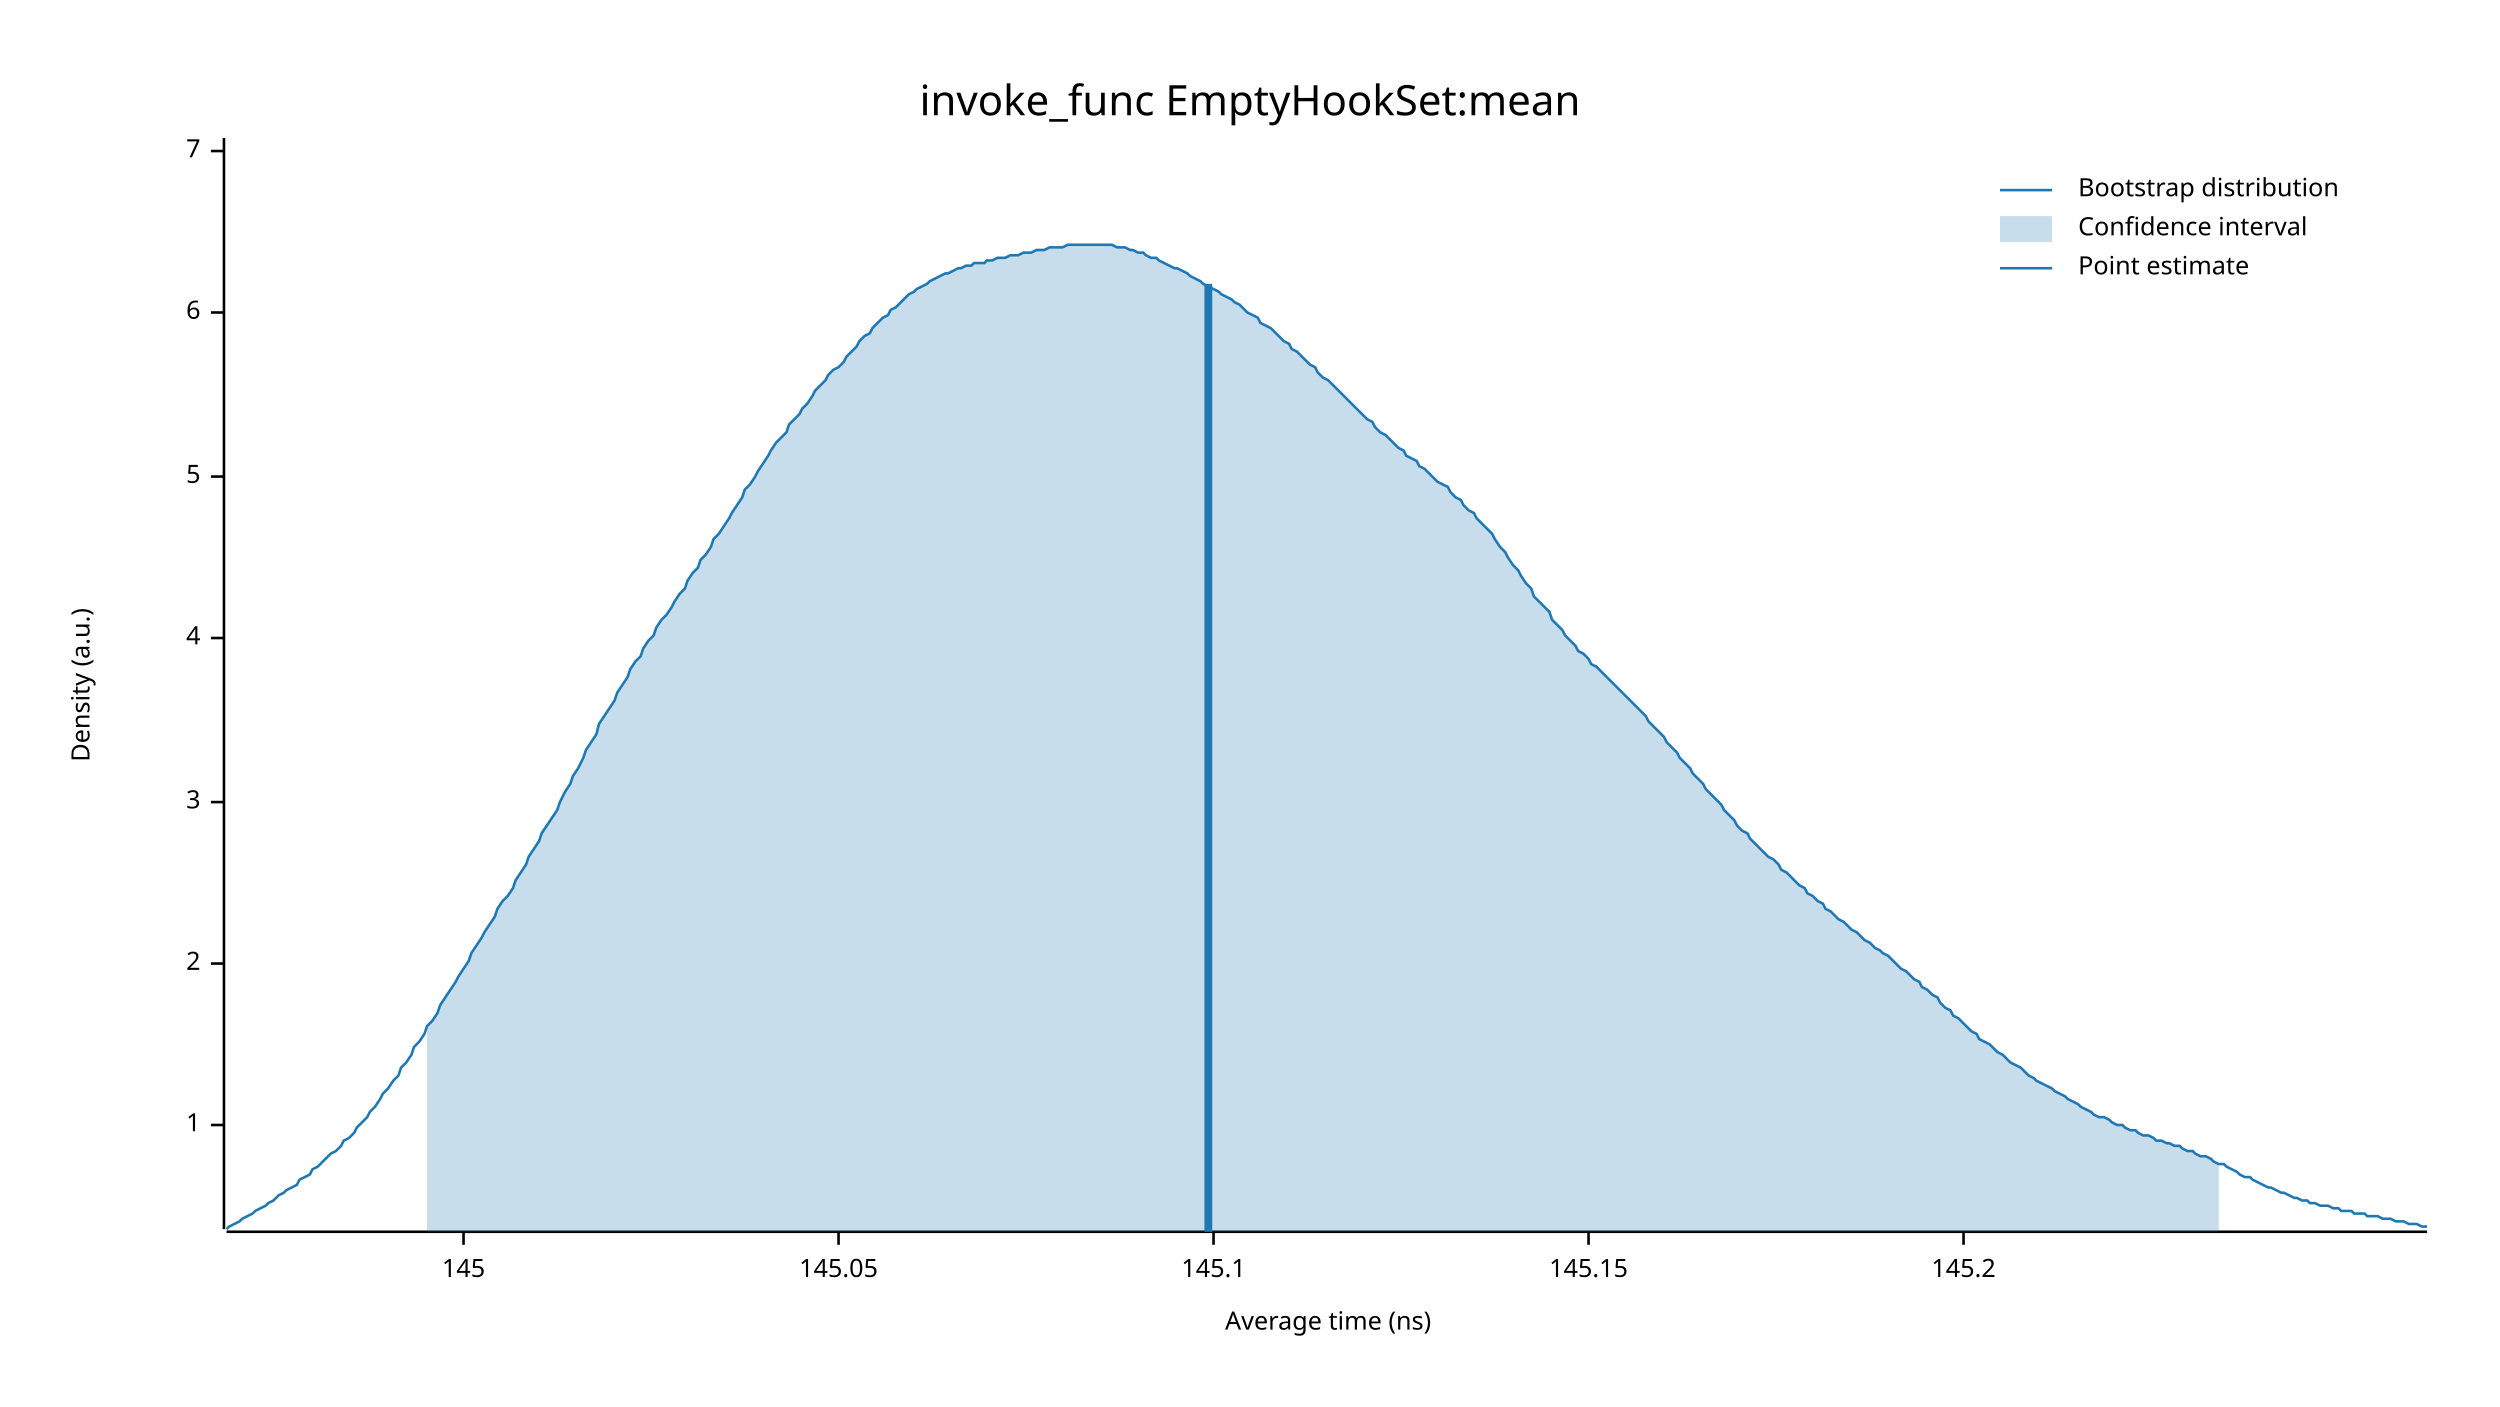
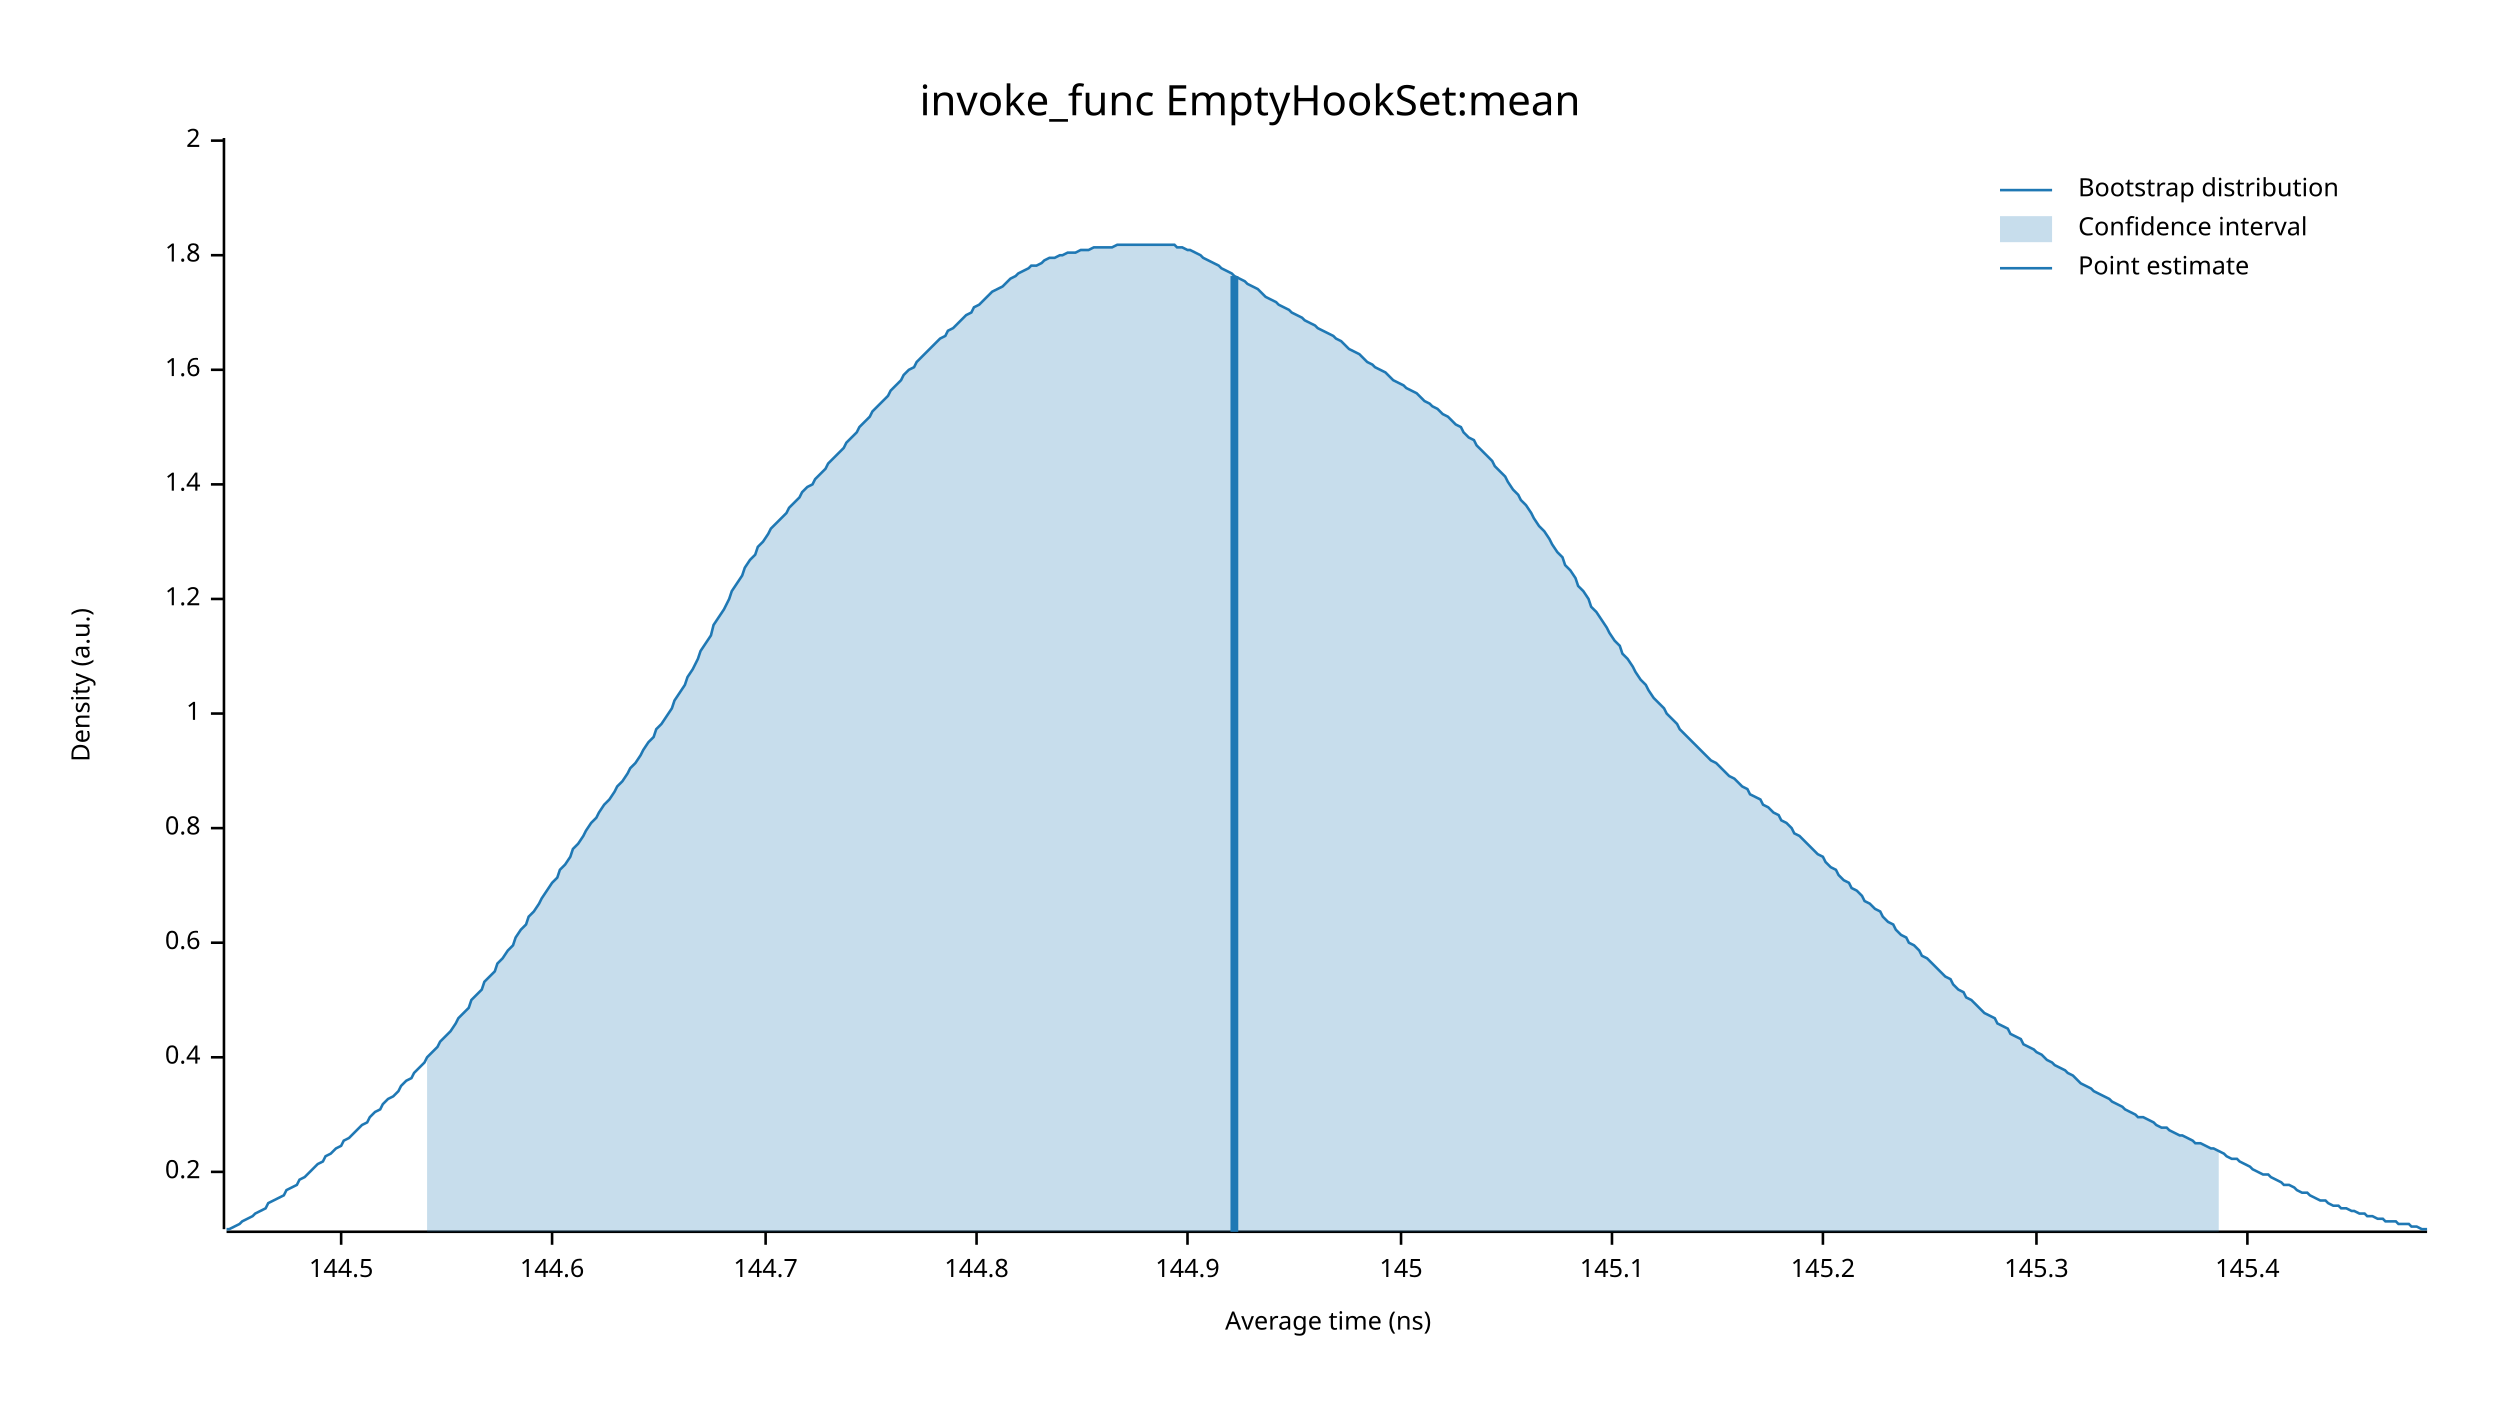
<svg xmlns="http://www.w3.org/2000/svg" width="960" height="540" viewBox="0 0 960 540">
  <text x="480" y="32" dy="0.76em" text-anchor="middle" font-family="sans-serif" font-size="16.129" opacity="1" fill="#000000">
invoke_func EmptyHookSet:mean
</text>
  <text x="27" y="263" dy="0.76em" text-anchor="middle" font-family="sans-serif" font-size="9.677" opacity="1" fill="#000000" transform="rotate(270, 27, 263)">
Density (a.u.)
</text>
  <text x="510" y="513" dy="-0.5ex" text-anchor="middle" font-family="sans-serif" font-size="9.677" opacity="1" fill="#000000">
Average time (ns)
</text>
  <polyline fill="none" opacity="1" stroke="#000000" stroke-width="1" points="86,53 86,472 " />
-   <text x="77" y="432" dy="0.5ex" text-anchor="end" font-family="sans-serif" font-size="9.677" opacity="1" fill="#000000">
+   <text x="77" y="450" dy="0.5ex" text-anchor="end" font-family="sans-serif" font-size="9.677" opacity="1" fill="#000000">
+ 0.2
+ </text>
+   <polyline fill="none" opacity="1" stroke="#000000" stroke-width="1" points="81,450 86,450 " />
+   <text x="77" y="406" dy="0.5ex" text-anchor="end" font-family="sans-serif" font-size="9.677" opacity="1" fill="#000000">
+ 0.4
+ </text>
+   <polyline fill="none" opacity="1" stroke="#000000" stroke-width="1" points="81,406 86,406 " />
+   <text x="77" y="362" dy="0.5ex" text-anchor="end" font-family="sans-serif" font-size="9.677" opacity="1" fill="#000000">
+ 0.6
+ </text>
+   <polyline fill="none" opacity="1" stroke="#000000" stroke-width="1" points="81,362 86,362 " />
+   <text x="77" y="318" dy="0.5ex" text-anchor="end" font-family="sans-serif" font-size="9.677" opacity="1" fill="#000000">
+ 0.8
+ </text>
+   <polyline fill="none" opacity="1" stroke="#000000" stroke-width="1" points="81,318 86,318 " />
+   <text x="77" y="274" dy="0.5ex" text-anchor="end" font-family="sans-serif" font-size="9.677" opacity="1" fill="#000000">
1
</text>
-   <polyline fill="none" opacity="1" stroke="#000000" stroke-width="1" points="81,432 86,432 " />
-   <text x="77" y="370" dy="0.5ex" text-anchor="end" font-family="sans-serif" font-size="9.677" opacity="1" fill="#000000">
+   <polyline fill="none" opacity="1" stroke="#000000" stroke-width="1" points="81,274 86,274 " />
+   <text x="77" y="230" dy="0.5ex" text-anchor="end" font-family="sans-serif" font-size="9.677" opacity="1" fill="#000000">
+ 1.2
+ </text>
+   <polyline fill="none" opacity="1" stroke="#000000" stroke-width="1" points="81,230 86,230 " />
+   <text x="77" y="186" dy="0.5ex" text-anchor="end" font-family="sans-serif" font-size="9.677" opacity="1" fill="#000000">
+ 1.4
+ </text>
+   <polyline fill="none" opacity="1" stroke="#000000" stroke-width="1" points="81,186 86,186 " />
+   <text x="77" y="142" dy="0.5ex" text-anchor="end" font-family="sans-serif" font-size="9.677" opacity="1" fill="#000000">
+ 1.6
+ </text>
+   <polyline fill="none" opacity="1" stroke="#000000" stroke-width="1" points="81,142 86,142 " />
+   <text x="77" y="98" dy="0.5ex" text-anchor="end" font-family="sans-serif" font-size="9.677" opacity="1" fill="#000000">
+ 1.8
+ </text>
+   <polyline fill="none" opacity="1" stroke="#000000" stroke-width="1" points="81,98 86,98 " />
+   <text x="77" y="54" dy="0.5ex" text-anchor="end" font-family="sans-serif" font-size="9.677" opacity="1" fill="#000000">
2
</text>
-   <polyline fill="none" opacity="1" stroke="#000000" stroke-width="1" points="81,370 86,370 " />
-   <text x="77" y="308" dy="0.5ex" text-anchor="end" font-family="sans-serif" font-size="9.677" opacity="1" fill="#000000">
- 3
+   <polyline fill="none" opacity="1" stroke="#000000" stroke-width="1" points="81,54 86,54 " />
+   <polyline fill="none" opacity="1" stroke="#000000" stroke-width="1" points="87,473 932,473 " />
+   <text x="131" y="483" dy="0.76em" text-anchor="middle" font-family="sans-serif" font-size="9.677" opacity="1" fill="#000000">
+ 144.5
</text>
-   <polyline fill="none" opacity="1" stroke="#000000" stroke-width="1" points="81,308 86,308 " />
-   <text x="77" y="245" dy="0.5ex" text-anchor="end" font-family="sans-serif" font-size="9.677" opacity="1" fill="#000000">
- 4
+   <polyline fill="none" opacity="1" stroke="#000000" stroke-width="1" points="131,473 131,478 " />
+   <text x="212" y="483" dy="0.76em" text-anchor="middle" font-family="sans-serif" font-size="9.677" opacity="1" fill="#000000">
+ 144.6
</text>
-   <polyline fill="none" opacity="1" stroke="#000000" stroke-width="1" points="81,245 86,245 " />
-   <text x="77" y="183" dy="0.5ex" text-anchor="end" font-family="sans-serif" font-size="9.677" opacity="1" fill="#000000">
- 5
+   <polyline fill="none" opacity="1" stroke="#000000" stroke-width="1" points="212,473 212,478 " />
+   <text x="294" y="483" dy="0.76em" text-anchor="middle" font-family="sans-serif" font-size="9.677" opacity="1" fill="#000000">
+ 144.7
</text>
-   <polyline fill="none" opacity="1" stroke="#000000" stroke-width="1" points="81,183 86,183 " />
-   <text x="77" y="120" dy="0.5ex" text-anchor="end" font-family="sans-serif" font-size="9.677" opacity="1" fill="#000000">
- 6
+   <polyline fill="none" opacity="1" stroke="#000000" stroke-width="1" points="294,473 294,478 " />
+   <text x="375" y="483" dy="0.76em" text-anchor="middle" font-family="sans-serif" font-size="9.677" opacity="1" fill="#000000">
+ 144.8
</text>
-   <polyline fill="none" opacity="1" stroke="#000000" stroke-width="1" points="81,120 86,120 " />
-   <text x="77" y="58" dy="0.5ex" text-anchor="end" font-family="sans-serif" font-size="9.677" opacity="1" fill="#000000">
- 7
+   <polyline fill="none" opacity="1" stroke="#000000" stroke-width="1" points="375,473 375,478 " />
+   <text x="456" y="483" dy="0.76em" text-anchor="middle" font-family="sans-serif" font-size="9.677" opacity="1" fill="#000000">
+ 144.9
</text>
-   <polyline fill="none" opacity="1" stroke="#000000" stroke-width="1" points="81,58 86,58 " />
-   <polyline fill="none" opacity="1" stroke="#000000" stroke-width="1" points="87,473 932,473 " />
-   <text x="178" y="483" dy="0.76em" text-anchor="middle" font-family="sans-serif" font-size="9.677" opacity="1" fill="#000000">
+   <polyline fill="none" opacity="1" stroke="#000000" stroke-width="1" points="456,473 456,478 " />
+   <text x="538" y="483" dy="0.76em" text-anchor="middle" font-family="sans-serif" font-size="9.677" opacity="1" fill="#000000">
145
</text>
-   <polyline fill="none" opacity="1" stroke="#000000" stroke-width="1" points="178,473 178,478 " />
-   <text x="322" y="483" dy="0.76em" text-anchor="middle" font-family="sans-serif" font-size="9.677" opacity="1" fill="#000000">
- 145.05
- </text>
-   <polyline fill="none" opacity="1" stroke="#000000" stroke-width="1" points="322,473 322,478 " />
-   <text x="466" y="483" dy="0.76em" text-anchor="middle" font-family="sans-serif" font-size="9.677" opacity="1" fill="#000000">
+   <polyline fill="none" opacity="1" stroke="#000000" stroke-width="1" points="538,473 538,478 " />
+   <text x="619" y="483" dy="0.76em" text-anchor="middle" font-family="sans-serif" font-size="9.677" opacity="1" fill="#000000">
145.1
</text>
-   <polyline fill="none" opacity="1" stroke="#000000" stroke-width="1" points="466,473 466,478 " />
-   <text x="610" y="483" dy="0.76em" text-anchor="middle" font-family="sans-serif" font-size="9.677" opacity="1" fill="#000000">
- 145.15
- </text>
-   <polyline fill="none" opacity="1" stroke="#000000" stroke-width="1" points="610,473 610,478 " />
-   <text x="754" y="483" dy="0.76em" text-anchor="middle" font-family="sans-serif" font-size="9.677" opacity="1" fill="#000000">
+   <polyline fill="none" opacity="1" stroke="#000000" stroke-width="1" points="619,473 619,478 " />
+   <text x="700" y="483" dy="0.76em" text-anchor="middle" font-family="sans-serif" font-size="9.677" opacity="1" fill="#000000">
145.2
</text>
-   <polyline fill="none" opacity="1" stroke="#000000" stroke-width="1" points="754,473 754,478 " />
-   <polyline fill="none" opacity="1" stroke="#1F78B4" stroke-width="1" points="87,472 88,471 90,470 92,469 93,468 95,467 97,466 98,465 100,464 102,463 103,462 105,461 107,459 109,458 110,457 112,456 114,455 115,453 117,452 119,451 120,449 122,448 124,446 125,445 127,443 129,442 131,440 132,438 134,437 136,435 137,433 139,431 141,429 142,427 144,425 146,422 147,420 149,418 151,415 153,413 154,410 156,408 158,405 159,402 161,400 163,397 164,394 166,392 168,389 169,386 171,383 173,380 175,377 176,375 178,372 180,369 181,366 183,363 185,360 186,358 188,355 190,352 191,349 193,346 195,344 197,341 198,338 200,335 202,332 203,329 205,326 207,323 208,320 210,317 212,314 214,311 215,308 217,304 219,301 220,298 222,295 224,291 225,288 227,285 229,282 230,278 232,275 234,272 236,269 237,266 239,263 241,260 242,257 244,254 246,252 247,249 249,246 251,244 252,241 254,238 256,236 258,233 259,231 261,228 263,226 264,223 266,220 268,218 269,215 271,213 273,210 274,207 276,205 278,202 280,199 281,197 283,194 285,191 286,188 288,186 290,183 291,181 293,178 295,175 296,173 298,170 300,168 302,166 303,163 305,161 307,159 308,157 310,155 312,152 313,150 315,148 317,146 318,144 320,142 322,141 324,139 325,137 327,135 329,133 330,131 332,129 334,128 335,126 337,124 339,122 341,121 342,119 344,118 346,116 347,115 349,113 351,112 352,111 354,110 356,109 357,108 359,107 361,106 363,105 364,105 366,104 368,103 369,103 371,102 373,102 374,101 376,101 378,101 379,100 381,100 383,99 385,99 386,99 388,98 390,98 391,98 393,97 395,97 396,97 398,96 400,96 401,96 403,95 405,95 407,95 408,95 410,94 412,94 413,94 415,94 417,94 418,94 420,94 422,94 423,94 425,94 427,94 429,95 430,95 432,95 434,96 435,96 437,97 439,97 440,98 442,99 444,99 445,100 447,101 449,102 451,103 452,103 454,104 456,105 457,106 459,107 461,108 462,109 464,110 466,111 468,112 469,113 471,114 473,115 474,116 476,117 478,119 479,120 481,121 483,122 484,124 486,125 488,126 490,128 491,129 493,131 495,132 496,134 498,135 500,137 501,138 503,140 505,141 506,143 508,145 510,146 512,148 513,149 515,151 517,153 518,154 520,156 522,158 523,159 525,161 527,162 528,164 530,166 532,167 534,169 535,170 537,172 539,173 540,175 542,176 544,177 545,179 547,180 549,182 550,183 552,185 554,186 556,187 557,189 559,191 561,192 562,194 564,196 566,197 567,199 569,201 571,203 573,205 574,207 576,210 578,212 579,214 581,217 583,219 584,221 586,224 588,226 589,229 591,231 593,233 595,235 596,238 598,240 600,242 601,244 603,246 605,248 606,250 608,251 610,253 611,255 613,256 615,258 617,260 618,261 620,263 622,265 623,266 625,268 627,270 628,271 630,273 632,275 633,277 635,279 637,281 639,283 640,285 642,287 644,289 645,291 647,293 649,295 650,297 652,299 654,301 655,303 657,305 659,307 661,309 662,311 664,313 666,315 667,317 669,319 671,320 672,322 674,324 676,326 677,327 679,329 681,330 683,332 684,334 686,335 688,337 689,338 691,340 693,341 694,343 696,344 698,346 700,347 701,349 703,350 705,352 706,353 708,354 710,356 711,357 713,358 715,360 716,361 718,362 720,364 722,365 723,366 725,367 727,369 728,370 730,372 732,373 733,374 735,376 737,377 738,379 740,380 742,382 744,383 745,385 747,387 749,388 750,390 752,391 754,393 755,394 757,396 759,397 760,399 762,400 764,401 766,403 767,404 769,405 771,407 772,408 774,409 776,410 777,411 779,413 781,414 782,415 784,416 786,417 788,418 789,419 791,420 793,421 794,422 796,423 798,424 799,425 801,426 803,427 804,428 806,429 808,429 810,430 811,431 813,432 815,432 816,433 818,434 820,434 821,435 823,436 825,436 827,437 828,438 830,438 832,439 833,439 835,440 837,440 838,441 840,442 842,442 843,443 845,444 847,444 849,445 850,446 852,447 854,447 855,448 857,449 859,450 860,451 862,452 864,452 865,453 867,454 869,455 871,456 872,456 874,457 876,458 877,458 879,459 881,460 882,460 884,461 886,461 887,462 889,462 891,463 893,463 894,463 896,464 898,464 899,465 901,465 903,465 904,466 906,466 908,466 909,467 911,467 913,467 915,468 916,468 918,468 920,469 921,469 923,469 925,470 926,470 928,470 930,471 932,471 " />
-   <polygon opacity="0.25" fill="#1F78B4" points="164,394 166,392 168,389 169,386 171,383 173,380 175,377 176,375 178,372 180,369 181,366 183,363 185,360 186,358 188,355 190,352 191,349 193,346 195,344 197,341 198,338 200,335 202,332 203,329 205,326 207,323 208,320 210,317 212,314 214,311 215,308 217,304 219,301 220,298 222,295 224,291 225,288 227,285 229,282 230,278 232,275 234,272 236,269 237,266 239,263 241,260 242,257 244,254 246,252 247,249 249,246 251,244 252,241 254,238 256,236 258,233 259,231 261,228 263,226 264,223 266,220 268,218 269,215 271,213 273,210 274,207 276,205 278,202 280,199 281,197 283,194 285,191 286,188 288,186 290,183 291,181 293,178 295,175 296,173 298,170 300,168 302,166 303,163 305,161 307,159 308,157 310,155 312,152 313,150 315,148 317,146 318,144 320,142 322,141 324,139 325,137 327,135 329,133 330,131 332,129 334,128 335,126 337,124 339,122 341,121 342,119 344,118 346,116 347,115 349,113 351,112 352,111 354,110 356,109 357,108 359,107 361,106 363,105 364,105 366,104 368,103 369,103 371,102 373,102 374,101 376,101 378,101 379,100 381,100 383,99 385,99 386,99 388,98 390,98 391,98 393,97 395,97 396,97 398,96 400,96 401,96 403,95 405,95 407,95 408,95 410,94 412,94 413,94 415,94 417,94 418,94 420,94 422,94 423,94 425,94 427,94 429,95 430,95 432,95 434,96 435,96 437,97 439,97 440,98 442,99 444,99 445,100 447,101 449,102 451,103 452,103 454,104 456,105 457,106 459,107 461,108 462,109 464,110 466,111 468,112 469,113 471,114 473,115 474,116 476,117 478,119 479,120 481,121 483,122 484,124 486,125 488,126 490,128 491,129 493,131 495,132 496,134 498,135 500,137 501,138 503,140 505,141 506,143 508,145 510,146 512,148 513,149 515,151 517,153 518,154 520,156 522,158 523,159 525,161 527,162 528,164 530,166 532,167 534,169 535,170 537,172 539,173 540,175 542,176 544,177 545,179 547,180 549,182 550,183 552,185 554,186 556,187 557,189 559,191 561,192 562,194 564,196 566,197 567,199 569,201 571,203 573,205 574,207 576,210 578,212 579,214 581,217 583,219 584,221 586,224 588,226 589,229 591,231 593,233 595,235 596,238 598,240 600,242 601,244 603,246 605,248 606,250 608,251 610,253 611,255 613,256 615,258 617,260 618,261 620,263 622,265 623,266 625,268 627,270 628,271 630,273 632,275 633,277 635,279 637,281 639,283 640,285 642,287 644,289 645,291 647,293 649,295 650,297 652,299 654,301 655,303 657,305 659,307 661,309 662,311 664,313 666,315 667,317 669,319 671,320 672,322 674,324 676,326 677,327 679,329 681,330 683,332 684,334 686,335 688,337 689,338 691,340 693,341 694,343 696,344 698,346 700,347 701,349 703,350 705,352 706,353 708,354 710,356 711,357 713,358 715,360 716,361 718,362 720,364 722,365 723,366 725,367 727,369 728,370 730,372 732,373 733,374 735,376 737,377 738,379 740,380 742,382 744,383 745,385 747,387 749,388 750,390 752,391 754,393 755,394 757,396 759,397 760,399 762,400 764,401 766,403 767,404 769,405 771,407 772,408 774,409 776,410 777,411 779,413 781,414 782,415 784,416 786,417 788,418 789,419 791,420 793,421 794,422 796,423 798,424 799,425 801,426 803,427 804,428 806,429 808,429 810,430 811,431 813,432 815,432 816,433 818,434 820,434 821,435 823,436 825,436 827,437 828,438 830,438 832,439 833,439 835,440 837,440 838,441 840,442 842,442 843,443 845,444 847,444 849,445 850,446 852,447 852,473 164,473 " />
-   <polyline fill="none" opacity="1" stroke="#1F78B4" stroke-width="3" points="464,473 464,109 " />
+   <polyline fill="none" opacity="1" stroke="#000000" stroke-width="1" points="700,473 700,478 " />
+   <text x="782" y="483" dy="0.76em" text-anchor="middle" font-family="sans-serif" font-size="9.677" opacity="1" fill="#000000">
+ 145.3
+ </text>
+   <polyline fill="none" opacity="1" stroke="#000000" stroke-width="1" points="782,473 782,478 " />
+   <text x="863" y="483" dy="0.76em" text-anchor="middle" font-family="sans-serif" font-size="9.677" opacity="1" fill="#000000">
+ 145.4
+ </text>
+   <polyline fill="none" opacity="1" stroke="#000000" stroke-width="1" points="863,473 863,478 " />
+   <polyline fill="none" opacity="1" stroke="#1F78B4" stroke-width="1" points="87,472 88,472 90,471 92,470 93,469 95,468 97,467 98,466 100,465 102,464 103,462 105,461 107,460 109,459 110,457 112,456 114,455 115,453 117,452 119,450 120,449 122,447 124,446 125,444 127,443 129,441 131,440 132,438 134,437 136,435 137,434 139,432 141,431 142,429 144,427 146,426 147,424 149,422 151,421 153,419 154,417 156,415 158,414 159,412 161,410 163,408 164,406 166,404 168,402 169,400 171,398 173,396 175,393 176,391 178,389 180,387 181,384 183,382 185,380 186,377 188,375 190,373 191,370 193,368 195,365 197,363 198,360 200,357 202,355 203,352 205,350 207,347 208,345 210,342 212,339 214,337 215,334 217,332 219,329 220,326 222,324 224,321 225,319 227,316 229,314 230,312 232,309 234,307 236,304 237,302 239,300 241,297 242,295 244,293 246,290 247,288 249,285 251,283 252,280 254,278 256,275 258,272 259,269 261,266 263,263 264,260 266,257 268,253 269,250 271,247 273,244 274,240 276,237 278,234 280,230 281,227 283,224 285,221 286,218 288,215 290,213 291,210 293,208 295,205 296,203 298,201 300,199 302,197 303,195 305,193 307,191 308,189 310,187 312,186 313,184 315,182 317,180 318,178 320,176 322,174 324,172 325,170 327,168 329,166 330,164 332,162 334,160 335,158 337,156 339,154 341,152 342,150 344,148 346,146 347,144 349,142 351,141 352,139 354,137 356,135 357,134 359,132 361,130 363,129 364,127 366,126 368,124 369,123 371,121 373,120 374,118 376,117 378,115 379,114 381,112 383,111 385,110 386,109 388,107 390,106 391,105 393,104 395,103 396,102 398,102 400,101 401,100 403,99 405,99 407,98 408,98 410,97 412,97 413,97 415,96 417,96 418,96 420,95 422,95 423,95 425,95 427,95 429,94 430,94 432,94 434,94 435,94 437,94 439,94 440,94 442,94 444,94 445,94 447,94 449,94 451,94 452,95 454,95 456,96 457,96 459,97 461,98 462,99 464,100 466,101 468,102 469,103 471,104 473,105 474,106 476,107 478,108 479,109 481,110 483,111 484,112 486,114 488,115 490,116 491,117 493,118 495,119 496,120 498,121 500,122 501,123 503,124 505,125 506,126 508,127 510,128 512,129 513,130 515,131 517,133 518,134 520,135 522,136 523,137 525,139 527,140 528,141 530,142 532,143 534,145 535,146 537,147 539,148 540,149 542,150 544,151 545,152 547,154 549,155 550,156 552,157 554,159 556,160 557,161 559,163 561,164 562,166 564,168 566,169 567,171 569,173 571,175 573,177 574,179 576,181 578,183 579,185 581,188 583,190 584,192 586,194 588,197 589,199 591,202 593,204 595,207 596,209 598,212 600,214 601,217 603,219 605,222 606,225 608,227 610,230 611,233 613,235 615,238 617,241 618,243 620,246 622,248 623,251 625,253 627,256 628,258 630,261 632,263 633,265 635,268 637,270 639,272 640,274 642,276 644,278 645,280 647,282 649,284 650,285 652,287 654,289 655,290 657,292 659,293 661,295 662,296 664,298 666,299 667,300 669,302 671,303 672,305 674,306 676,307 677,309 679,310 681,312 683,313 684,315 686,316 688,318 689,320 691,321 693,323 694,324 696,326 698,328 700,329 701,331 703,333 705,334 706,336 708,338 710,339 711,341 713,342 715,344 716,346 718,347 720,349 722,350 723,352 725,354 727,355 728,357 730,359 732,360 733,362 735,363 737,365 738,367 740,368 742,370 744,372 745,373 747,375 749,376 750,378 752,380 754,381 755,383 757,384 759,386 760,387 762,389 764,390 766,391 767,393 769,394 771,395 772,397 774,398 776,399 777,401 779,402 781,403 782,404 784,405 786,407 788,408 789,409 791,410 793,411 794,412 796,413 798,415 799,416 801,417 803,418 804,419 806,420 808,421 810,422 811,423 813,424 815,425 816,426 818,427 820,428 821,429 823,429 825,430 827,431 828,432 830,433 832,433 833,434 835,435 837,436 838,436 840,437 842,438 843,439 845,439 847,440 849,441 850,441 852,442 854,443 855,444 857,445 859,445 860,446 862,447 864,448 865,449 867,450 869,451 871,451 872,452 874,453 876,454 877,455 879,455 881,456 882,457 884,458 886,458 887,459 889,460 891,461 893,461 894,462 896,463 898,463 899,464 901,464 903,465 904,465 906,466 908,466 909,467 911,467 913,468 915,468 916,469 918,469 920,469 921,470 923,470 925,470 926,471 928,471 930,472 932,472 " />
+   <polygon opacity="0.25" fill="#1F78B4" points="164,406 166,404 168,402 169,400 171,398 173,396 175,393 176,391 178,389 180,387 181,384 183,382 185,380 186,377 188,375 190,373 191,370 193,368 195,365 197,363 198,360 200,357 202,355 203,352 205,350 207,347 208,345 210,342 212,339 214,337 215,334 217,332 219,329 220,326 222,324 224,321 225,319 227,316 229,314 230,312 232,309 234,307 236,304 237,302 239,300 241,297 242,295 244,293 246,290 247,288 249,285 251,283 252,280 254,278 256,275 258,272 259,269 261,266 263,263 264,260 266,257 268,253 269,250 271,247 273,244 274,240 276,237 278,234 280,230 281,227 283,224 285,221 286,218 288,215 290,213 291,210 293,208 295,205 296,203 298,201 300,199 302,197 303,195 305,193 307,191 308,189 310,187 312,186 313,184 315,182 317,180 318,178 320,176 322,174 324,172 325,170 327,168 329,166 330,164 332,162 334,160 335,158 337,156 339,154 341,152 342,150 344,148 346,146 347,144 349,142 351,141 352,139 354,137 356,135 357,134 359,132 361,130 363,129 364,127 366,126 368,124 369,123 371,121 373,120 374,118 376,117 378,115 379,114 381,112 383,111 385,110 386,109 388,107 390,106 391,105 393,104 395,103 396,102 398,102 400,101 401,100 403,99 405,99 407,98 408,98 410,97 412,97 413,97 415,96 417,96 418,96 420,95 422,95 423,95 425,95 427,95 429,94 430,94 432,94 434,94 435,94 437,94 439,94 440,94 442,94 444,94 445,94 447,94 449,94 451,94 452,95 454,95 456,96 457,96 459,97 461,98 462,99 464,100 466,101 468,102 469,103 471,104 473,105 474,106 476,107 478,108 479,109 481,110 483,111 484,112 486,114 488,115 490,116 491,117 493,118 495,119 496,120 498,121 500,122 501,123 503,124 505,125 506,126 508,127 510,128 512,129 513,130 515,131 517,133 518,134 520,135 522,136 523,137 525,139 527,140 528,141 530,142 532,143 534,145 535,146 537,147 539,148 540,149 542,150 544,151 545,152 547,154 549,155 550,156 552,157 554,159 556,160 557,161 559,163 561,164 562,166 564,168 566,169 567,171 569,173 571,175 573,177 574,179 576,181 578,183 579,185 581,188 583,190 584,192 586,194 588,197 589,199 591,202 593,204 595,207 596,209 598,212 600,214 601,217 603,219 605,222 606,225 608,227 610,230 611,233 613,235 615,238 617,241 618,243 620,246 622,248 623,251 625,253 627,256 628,258 630,261 632,263 633,265 635,268 637,270 639,272 640,274 642,276 644,278 645,280 647,282 649,284 650,285 652,287 654,289 655,290 657,292 659,293 661,295 662,296 664,298 666,299 667,300 669,302 671,303 672,305 674,306 676,307 677,309 679,310 681,312 683,313 684,315 686,316 688,318 689,320 691,321 693,323 694,324 696,326 698,328 700,329 701,331 703,333 705,334 706,336 708,338 710,339 711,341 713,342 715,344 716,346 718,347 720,349 722,350 723,352 725,354 727,355 728,357 730,359 732,360 733,362 735,363 737,365 738,367 740,368 742,370 744,372 745,373 747,375 749,376 750,378 752,380 754,381 755,383 757,384 759,386 760,387 762,389 764,390 766,391 767,393 769,394 771,395 772,397 774,398 776,399 777,401 779,402 781,403 782,404 784,405 786,407 788,408 789,409 791,410 793,411 794,412 796,413 798,415 799,416 801,417 803,418 804,419 806,420 808,421 810,422 811,423 813,424 815,425 816,426 818,427 820,428 821,429 823,429 825,430 827,431 828,432 830,433 832,433 833,434 835,435 837,436 838,436 840,437 842,438 843,439 845,439 847,440 849,441 850,441 852,442 852,473 164,473 " />
+   <polyline fill="none" opacity="1" stroke="#1F78B4" stroke-width="3" points="474,473 474,106 " />
  <text x="798" y="68" dy="0.76em" text-anchor="start" font-family="sans-serif" font-size="9.677" opacity="1" fill="#000000">
Bootstrap distribution
</text>
  <text x="798" y="83" dy="0.76em" text-anchor="start" font-family="sans-serif" font-size="9.677" opacity="1" fill="#000000">
Confidence interval
</text>
  <text x="798" y="98" dy="0.76em" text-anchor="start" font-family="sans-serif" font-size="9.677" opacity="1" fill="#000000">
Point estimate
</text>
  <polyline fill="none" opacity="1" stroke="#1F78B4" stroke-width="1" points="768,73 788,73 " />
  <rect x="768" y="83" width="20" height="10" opacity="0.25" fill="#1F78B4" stroke="none" />
  <polyline fill="none" opacity="1" stroke="#1F78B4" stroke-width="1" points="768,103 788,103 " />
</svg>
